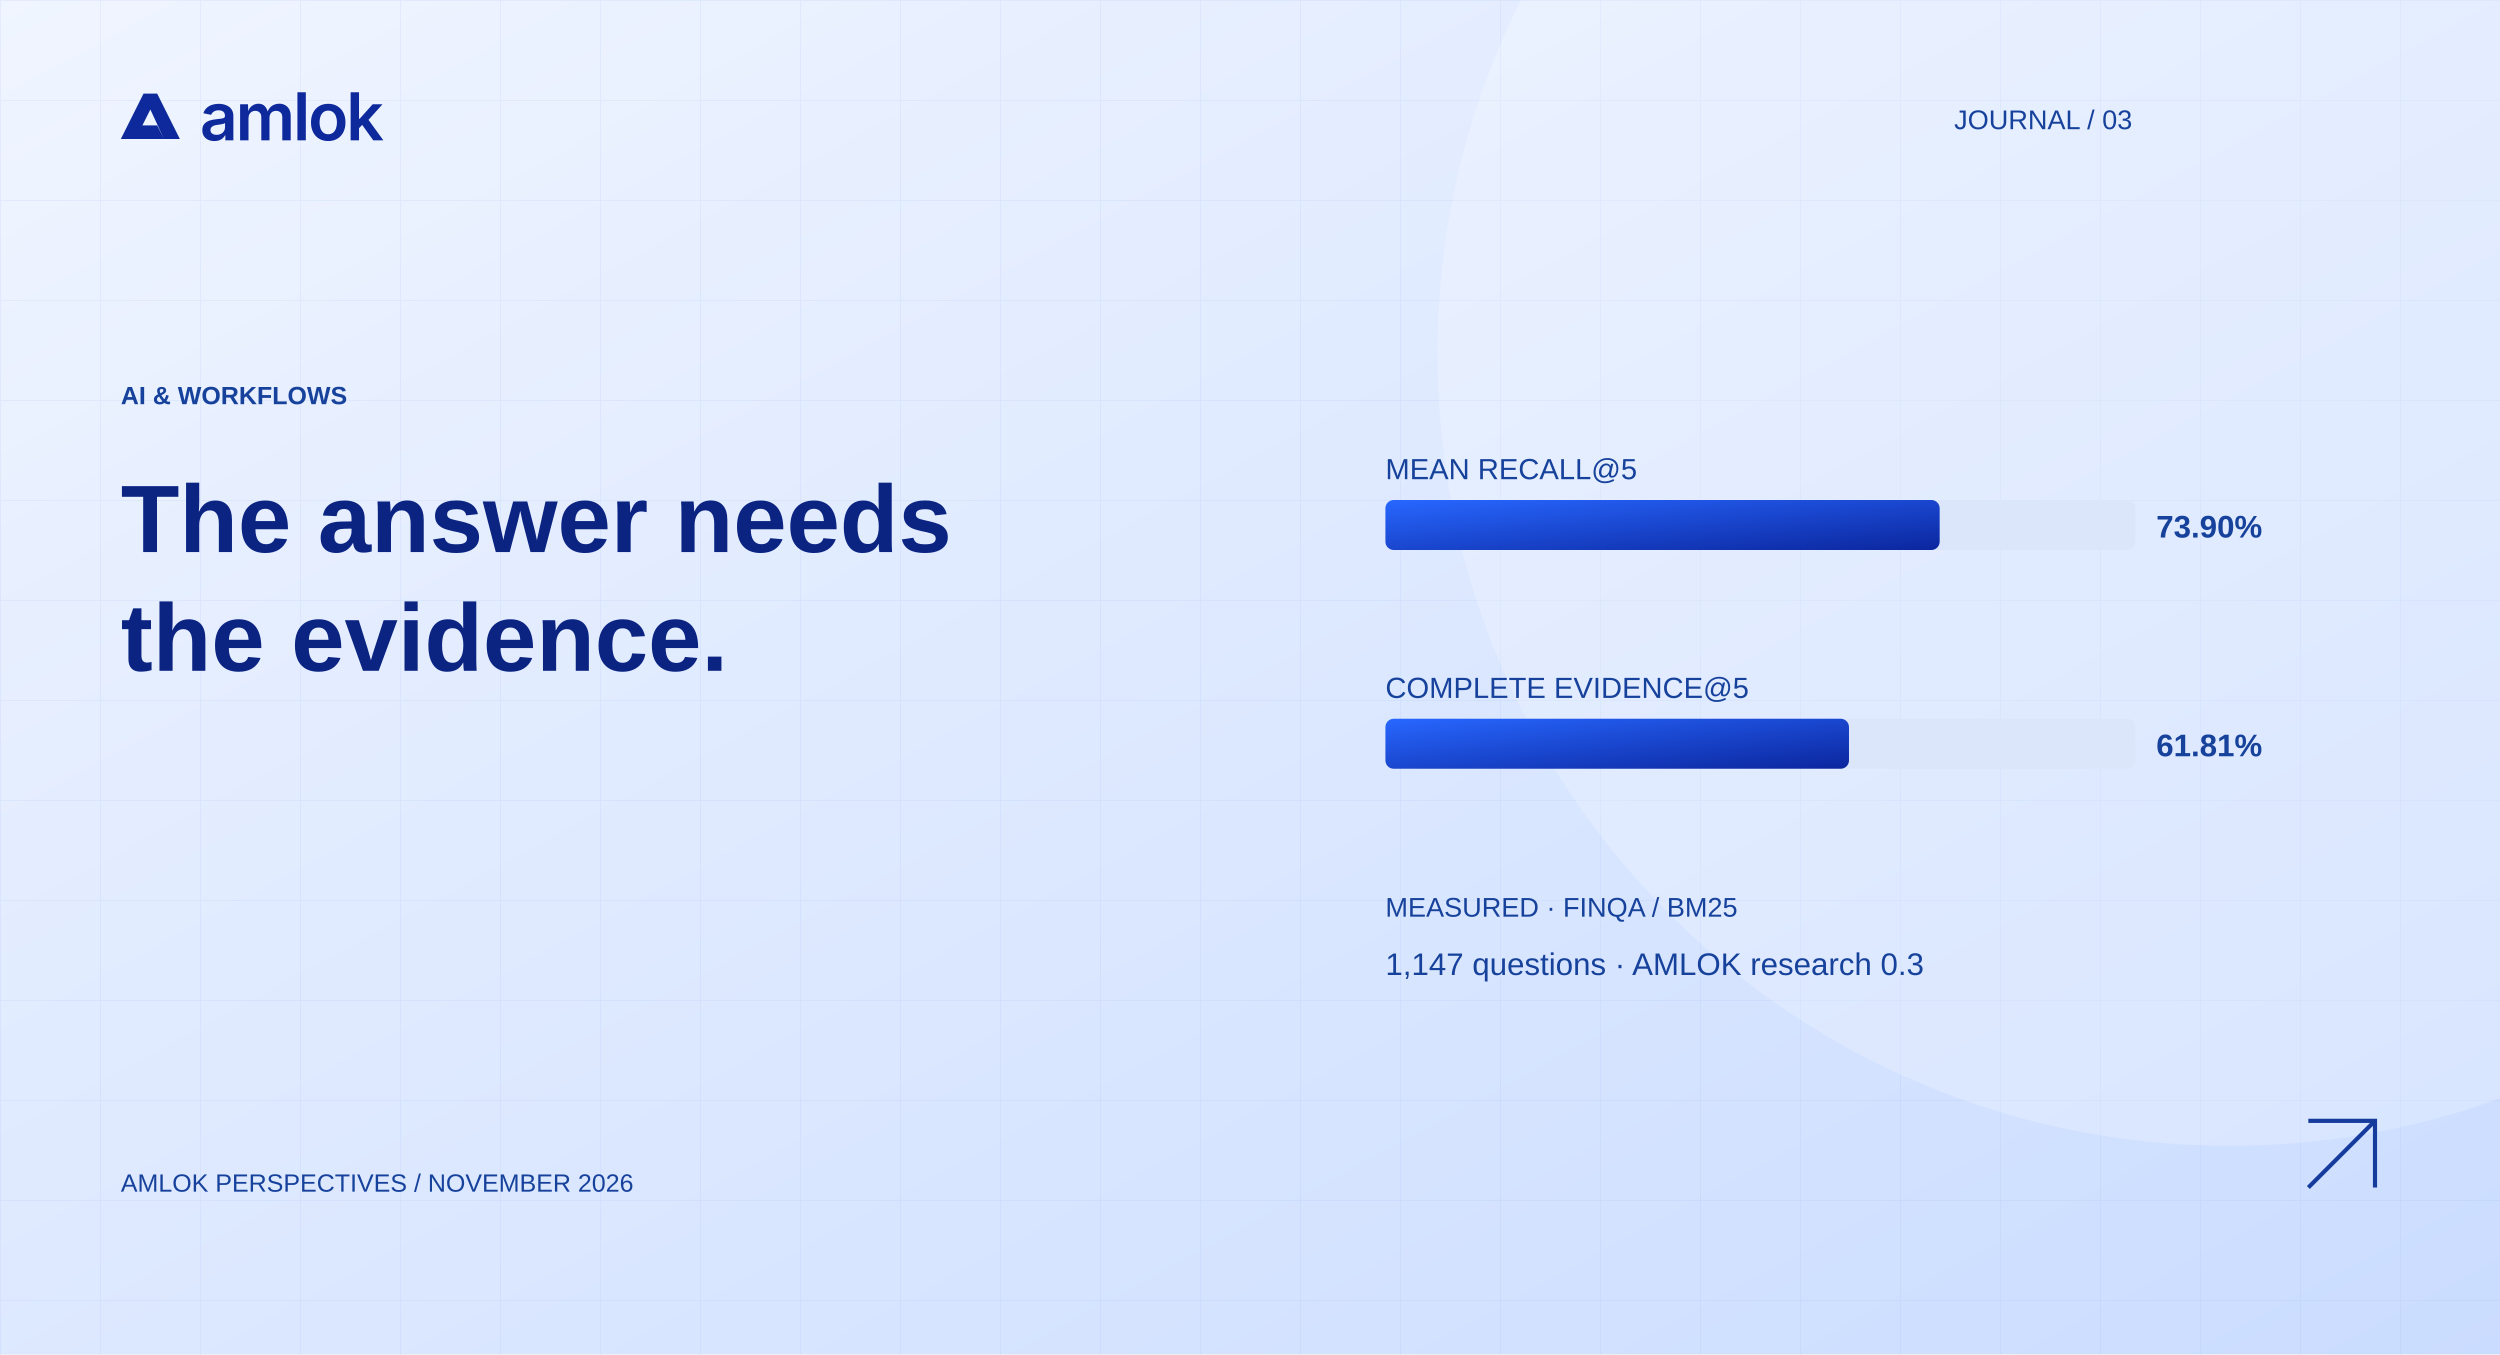
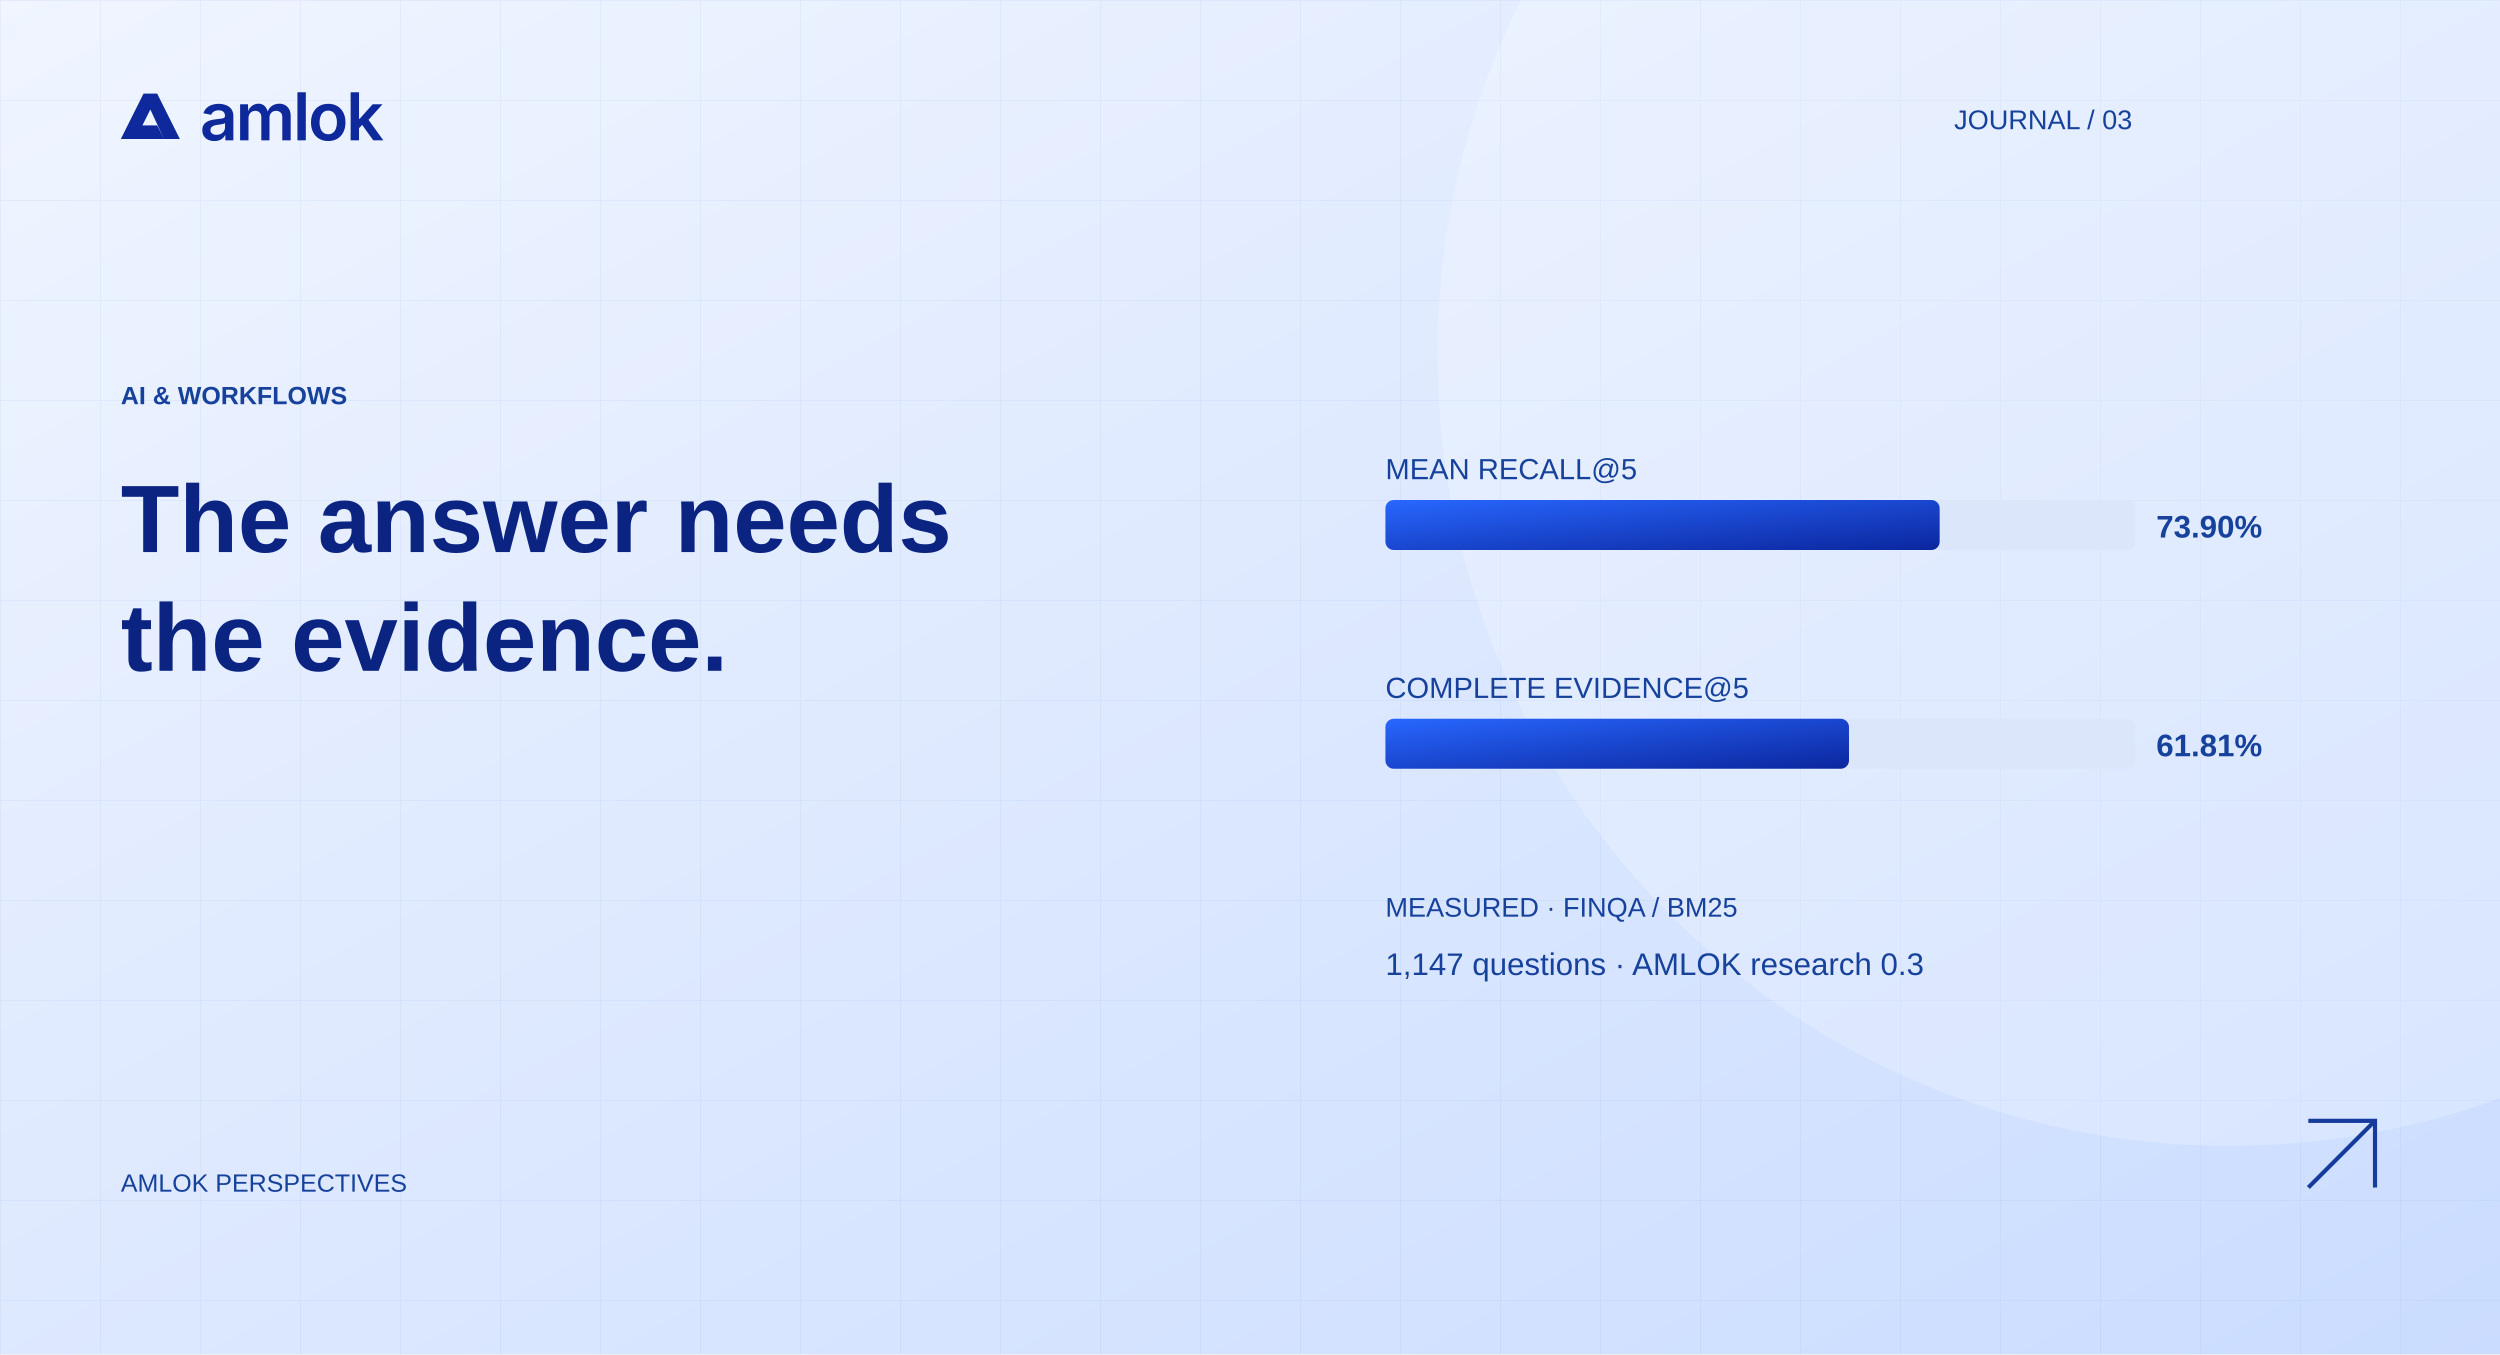
<svg xmlns="http://www.w3.org/2000/svg" width="1200" height="650" viewBox="0 0 1200 650">
  <defs>
    <linearGradient id="bg" x2="1" y2="1">
      <stop stop-color="#f0f5ff" />
      <stop offset="1" stop-color="#cadcff" />
    </linearGradient>
    <linearGradient id="blue" x2="1" y2="1">
      <stop stop-color="#2867ff" />
      <stop offset="1" stop-color="#0b269e" />
    </linearGradient>
    <pattern id="grid" width="48" height="48" patternUnits="userSpaceOnUse">
      <path d="M48 0H0V48" fill="none" stroke="#8ba8e8" stroke-opacity=".12" />
    </pattern>
  </defs>
  <rect width="1200" height="650" fill="url(#bg)" />
  <rect width="1200" height="650" fill="url(#grid)" />
  <circle cx="1070" cy="170" r="380" fill="#fff" opacity=".22" />
  <svg x="58" y="44" width="126" height="24" viewBox="4.125 17.449 158.973 29.553" fill="#0d299c">
    <path transform="translate(0 10) scale(1.375)" d="M3 26 13 6h6l10 20h-7L16 13l-3.5 7H19l3 6H3Z" />
    <path d="M60.798 47.002Q58.721 47.002 57.06 46.253Q55.398 45.503 54.438 44.034Q53.477 42.566 53.477 40.41Q53.477 38.563 54.17 37.356Q54.863 36.149 56.05 35.426Q57.238 34.703 58.724 34.332Q60.21 33.962 61.797 33.795Q63.708 33.583 64.893 33.425Q66.077 33.267 66.638 32.918Q67.198 32.568 67.198 31.83V31.727Q67.198 30.648 66.764 29.902Q66.33 29.155 65.484 28.756Q64.637 28.357 63.387 28.357Q62.12 28.357 61.19 28.747Q60.259 29.137 59.671 29.76Q59.084 30.384 58.809 31.11L54.102 30.145Q54.752 28.209 56.1 26.948Q57.448 25.688 59.318 25.065Q61.188 24.441 63.367 24.441Q64.904 24.441 66.476 24.807Q68.048 25.173 69.361 26.024Q70.674 26.876 71.475 28.325Q72.275 29.773 72.275 31.952V46.551H67.419V43.54H67.213Q66.736 44.47 65.877 45.26Q65.018 46.049 63.759 46.526Q62.499 47.002 60.798 47.002ZM62.1 43.229Q63.673 43.229 64.821 42.608Q65.968 41.987 66.597 40.956Q67.227 39.925 67.227 38.716V36.132Q66.977 36.337 66.388 36.51Q65.798 36.684 65.061 36.819Q64.323 36.954 63.615 37.051Q62.908 37.148 62.414 37.213Q61.271 37.362 60.357 37.722Q59.444 38.082 58.92 38.716Q58.397 39.35 58.397 40.354Q58.397 41.297 58.877 41.936Q59.358 42.574 60.191 42.902Q61.023 43.229 62.1 43.229Z" />
    <path d="M76.361 46.551V24.715H81.129L81.324 29.963H80.952Q81.43 28.024 82.414 26.792Q83.398 25.559 84.718 24.963Q86.038 24.366 87.48 24.366Q89.841 24.366 91.298 25.852Q92.755 27.338 93.354 30.213H92.744Q93.198 28.263 94.283 26.963Q95.367 25.662 96.863 25.014Q98.359 24.366 100.055 24.366Q102.019 24.366 103.589 25.222Q105.159 26.077 106.072 27.734Q106.986 29.391 106.986 31.824V46.551H101.909V32.604Q101.909 30.578 100.799 29.636Q99.689 28.694 98.128 28.694Q96.902 28.694 96.007 29.222Q95.111 29.749 94.63 30.679Q94.148 31.609 94.148 32.841V46.551H89.198V32.379Q89.198 30.703 88.163 29.699Q87.128 28.694 85.505 28.694Q84.397 28.694 83.467 29.209Q82.537 29.724 81.987 30.717Q81.437 31.709 81.437 33.166V46.551Z" />
    <path d="M116.153 17.449V46.551H111.077V17.449Z" />
    <path d="M129.723 46.991Q126.543 46.991 124.198 45.582Q121.852 44.172 120.571 41.636Q119.289 39.101 119.289 35.741Q119.289 32.345 120.571 29.803Q121.852 27.261 124.198 25.851Q126.543 24.441 129.723 24.441Q132.915 24.441 135.259 25.851Q137.604 27.261 138.886 29.803Q140.167 32.345 140.167 35.741Q140.167 39.101 138.886 41.636Q137.604 44.172 135.259 45.582Q132.915 46.991 129.723 46.991ZM129.723 42.87Q131.501 42.87 132.677 41.913Q133.853 40.955 134.431 39.335Q135.009 37.714 135.009 35.727Q135.009 33.721 134.431 32.098Q133.853 30.476 132.677 29.519Q131.501 28.563 129.723 28.563Q127.95 28.563 126.783 29.519Q125.616 30.476 125.037 32.092Q124.459 33.709 124.459 35.727Q124.459 37.714 125.037 39.335Q125.616 40.955 126.783 41.913Q127.95 42.87 129.723 42.87Z" />
    <path d="M147.944 39.669V33.521H148.751L156.624 24.715H162.59L152.935 35.473H151.884ZM143.301 46.551V17.449H148.377V46.551ZM156.99 46.551 149.84 36.605 153.282 33.007 163.098 46.551Z" />
  </svg>
  <text x="938" y="62" font-family="Arial,sans-serif" font-size="13" fill="#17429c" font-weight="400">JOURNAL / 03</text>
  <text x="58" y="194" font-family="Arial,sans-serif" font-size="12" fill="#17429c" font-weight="600">AI &amp; WORKFLOWS</text>
  <text x="58" y="265" font-family="Arial,sans-serif" font-size="46" fill="#0b2482" font-weight="600">The answer needs</text>
  <text x="58" y="322" font-family="Arial,sans-serif" font-size="46" fill="#0b2482" font-weight="600">the evidence.</text>
-   <text x="58" y="572" font-family="Arial,sans-serif" font-size="12" fill="#17429c" font-weight="400">AMLOK PERSPECTIVES / NOVEMBER 2026</text>
+   <text x="58" y="572" font-family="Arial,sans-serif" font-size="12" fill="#17429c" font-weight="400">AMLOK PERSPECTIVES</text>
  <text x="665" y="230" font-family="Arial,sans-serif" font-size="14" fill="#17429c" font-weight="400">MEAN RECALL@5</text>
  <rect x="665" y="240" width="360" height="24" rx="4" fill="#dce6fb" stroke="none" />
  <rect x="665" y="240" width="266.04" height="24" rx="4" fill="url(#blue)" stroke="none" />
  <text x="1035" y="258" font-family="Arial,sans-serif" font-size="15" fill="#17429c" font-weight="600">73.90%</text>
  <text x="665" y="335" font-family="Arial,sans-serif" font-size="14" fill="#17429c" font-weight="400">COMPLETE EVIDENCE@5</text>
  <rect x="665" y="345" width="360" height="24" rx="4" fill="#dce6fb" stroke="none" />
  <rect x="665" y="345" width="222.516" height="24" rx="4" fill="url(#blue)" stroke="none" />
  <text x="1035" y="363" font-family="Arial,sans-serif" font-size="15" fill="#17429c" font-weight="600">61.81%</text>
  <text x="665" y="440" font-family="Arial,sans-serif" font-size="13" fill="#17429c" font-weight="400">MEASURED · FINQA / BM25</text>
  <text x="665" y="468" font-family="Arial,sans-serif" font-size="15" fill="#17429c" font-weight="400">1,147 questions · AMLOK research 0.3</text>
  <path d="M1108 570L1140 538M1108 538H1140V570" stroke="#153b9c" fill="none" stroke-width="2" />
</svg>
